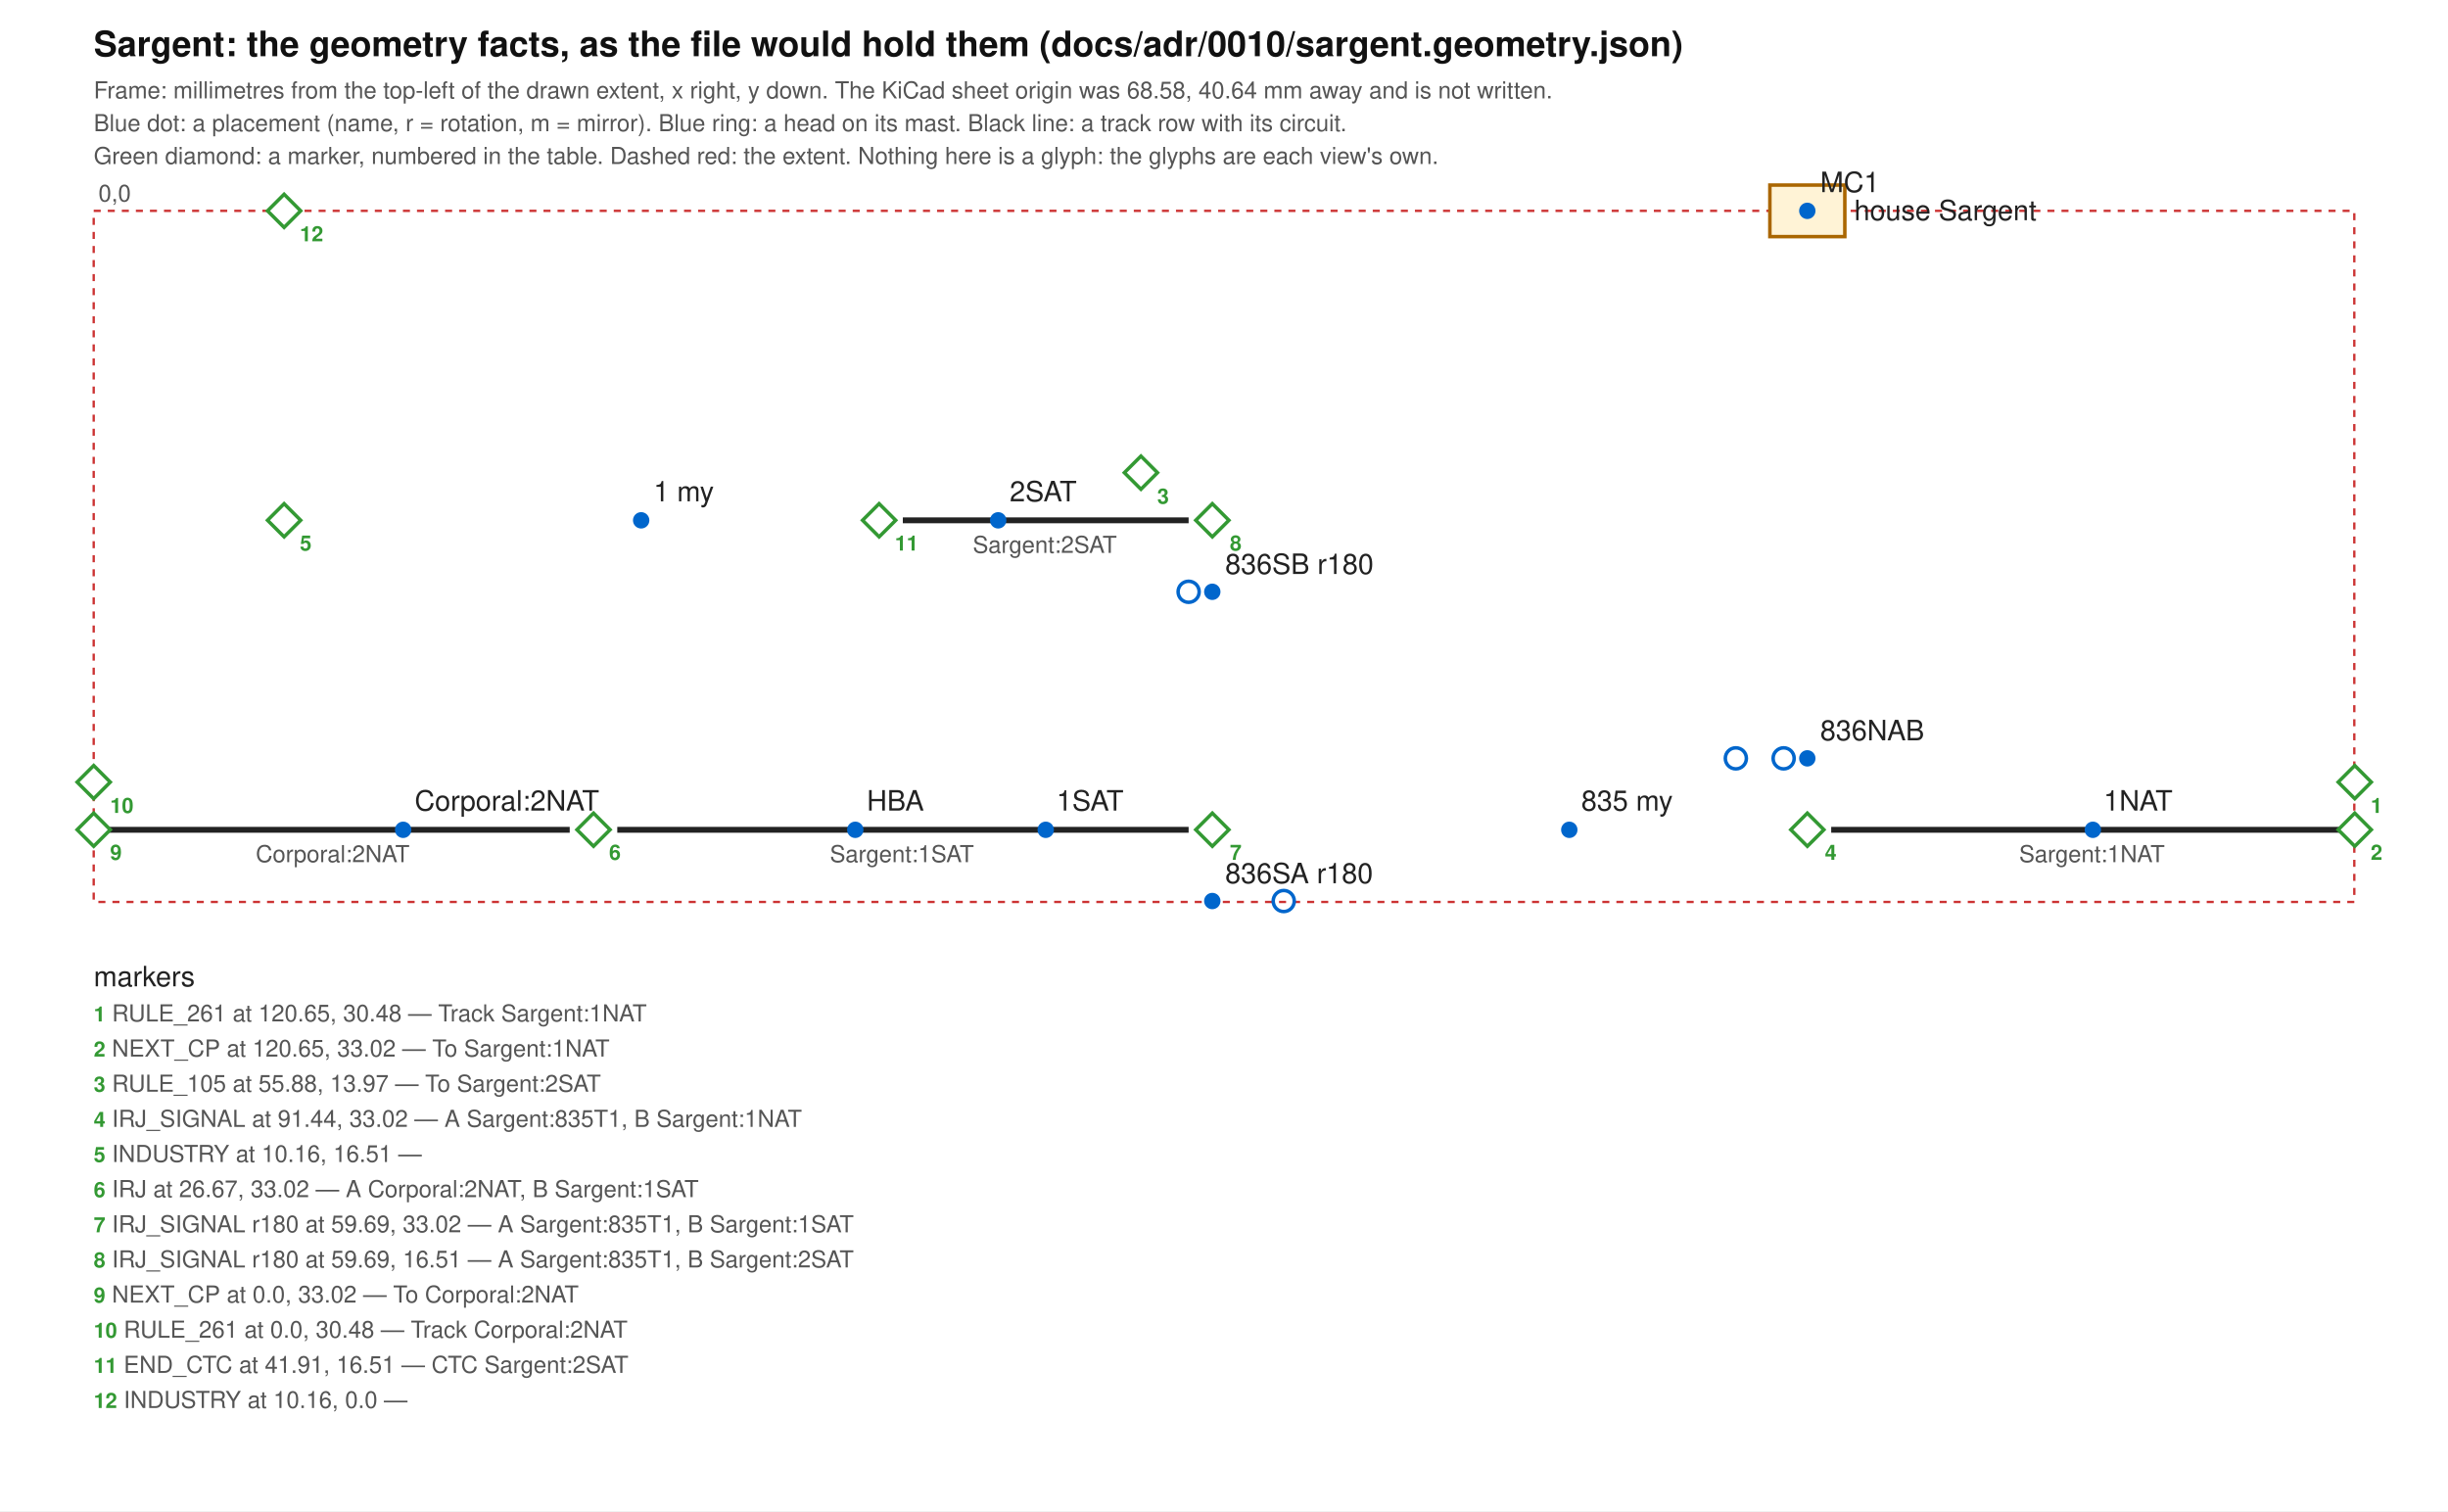
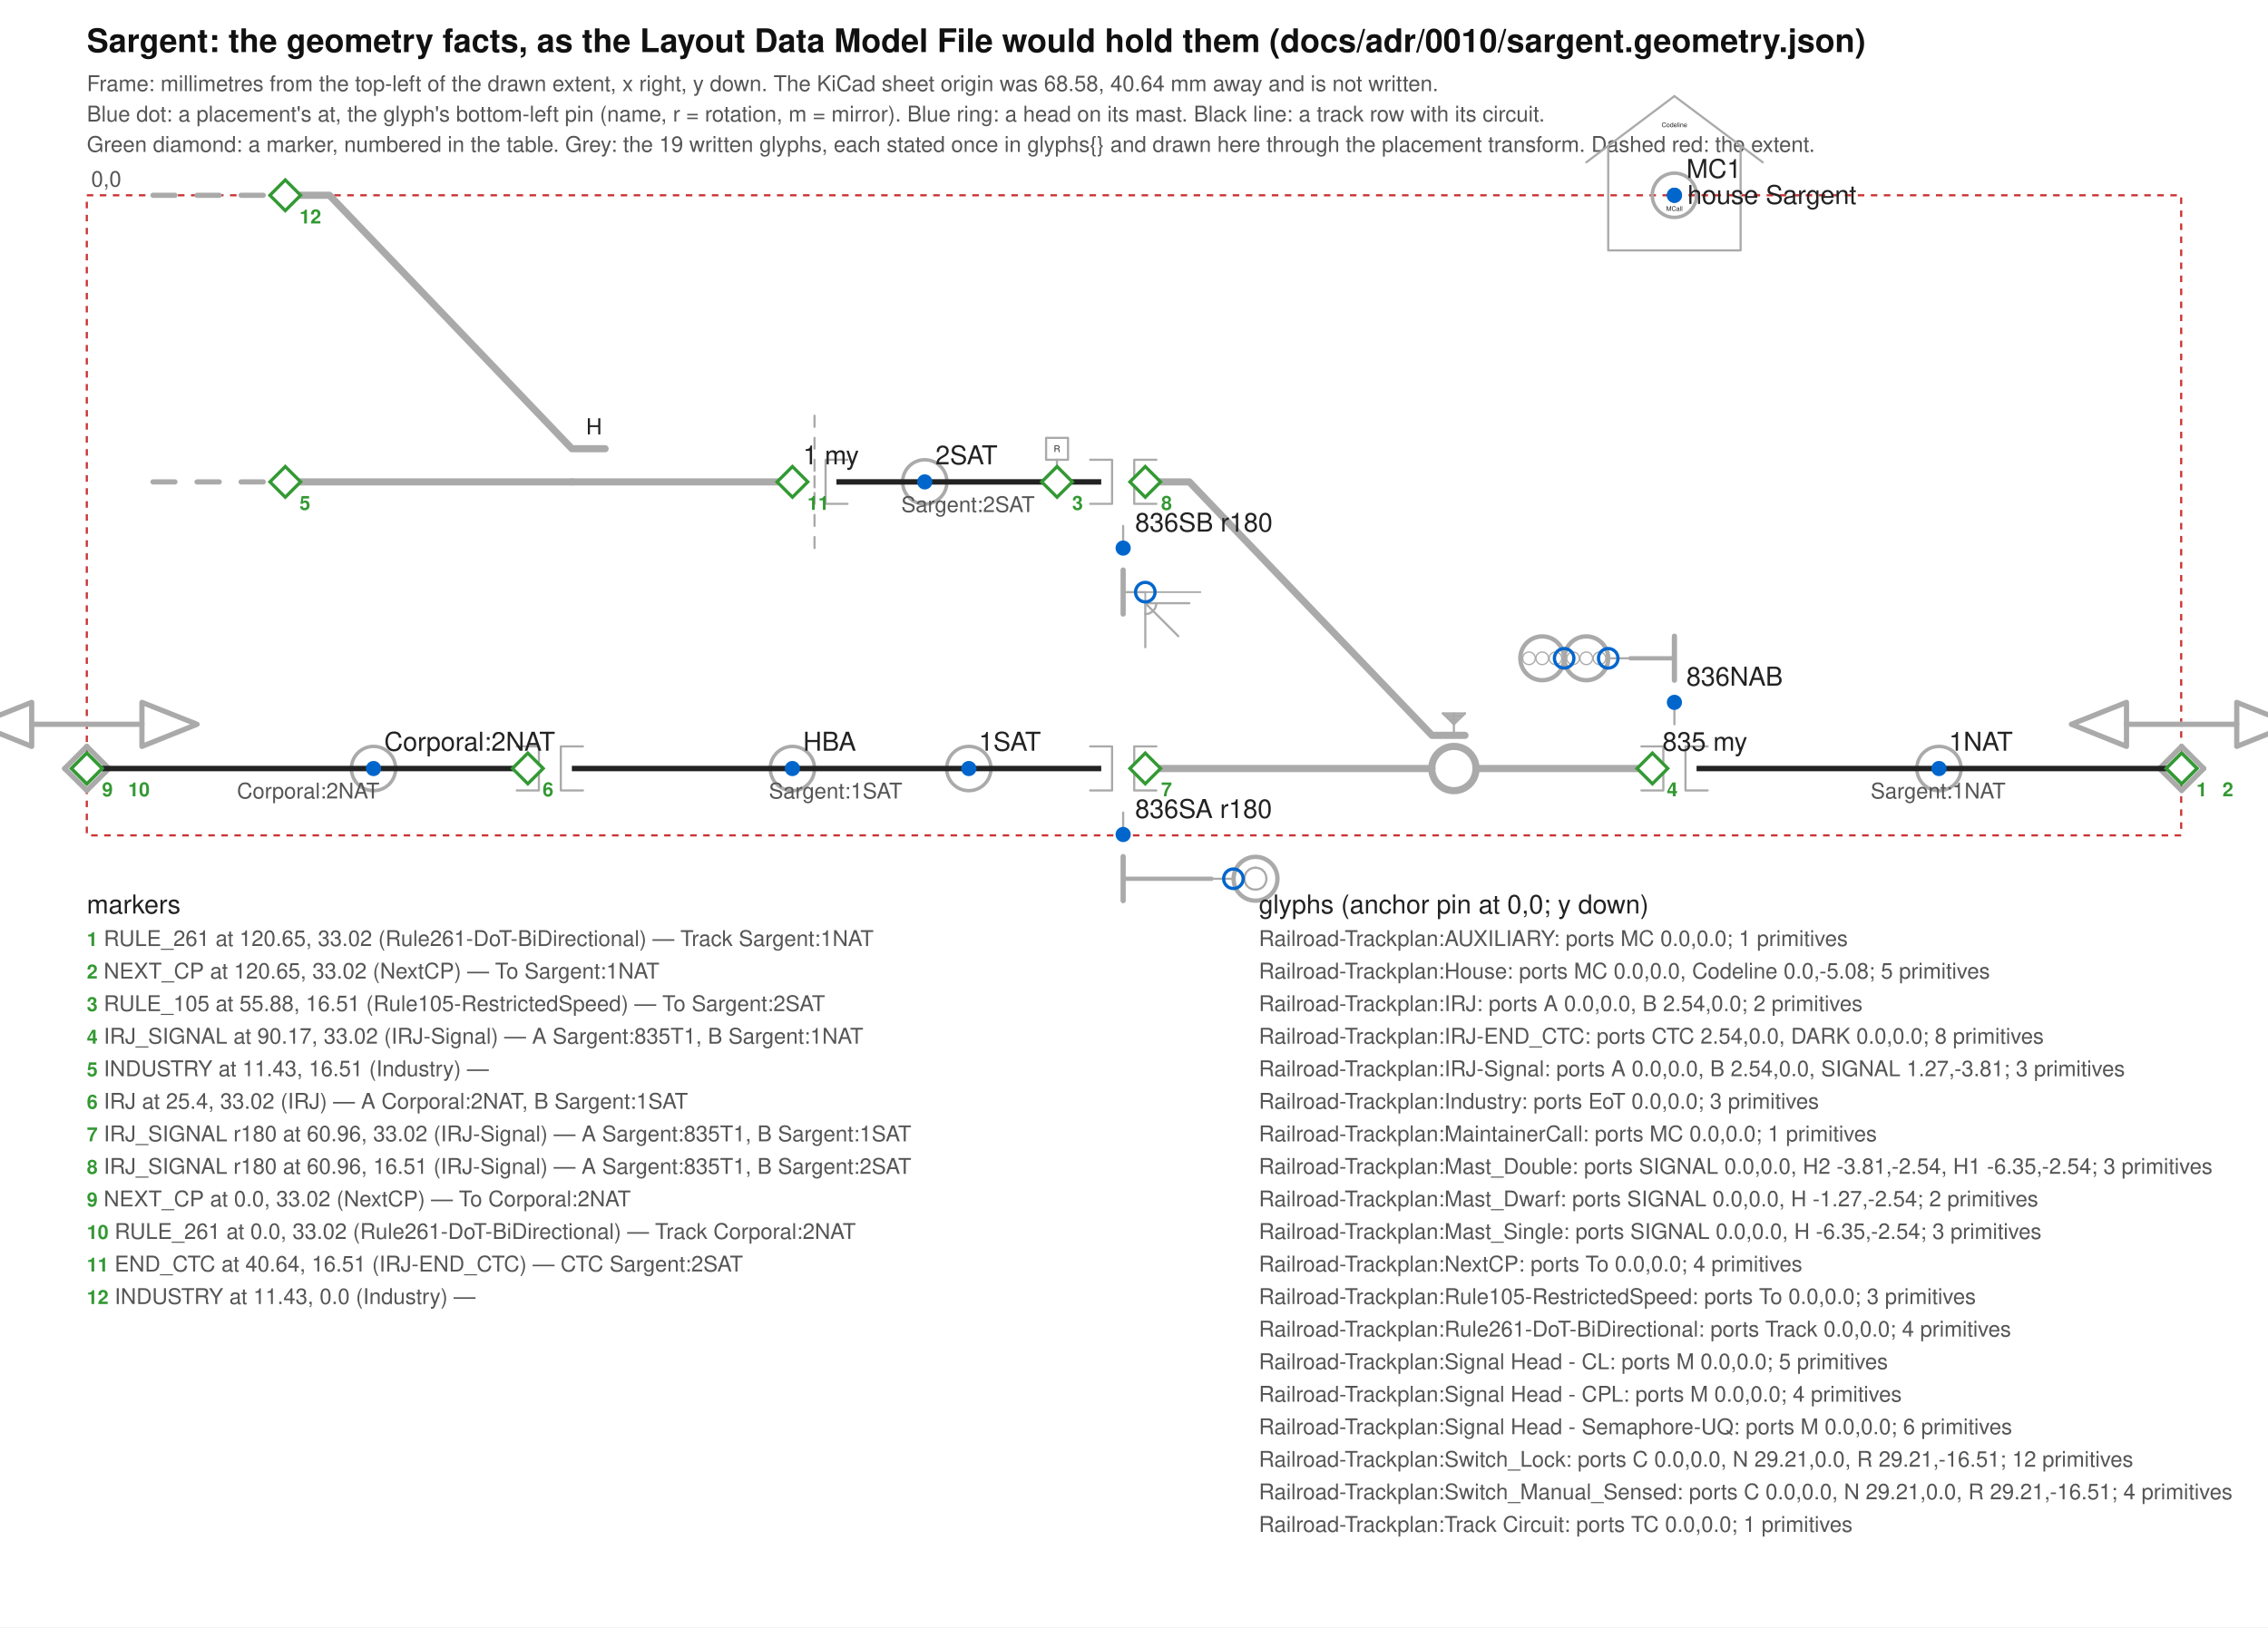
- <svg xmlns="http://www.w3.org/2000/svg" width="1045" height="645" viewBox="0 0 1045 645">
+ <svg xmlns="http://www.w3.org/2000/svg" width="1045" height="750" viewBox="0 0 1045 750">
  <style>
  text { font-family: Helvetica, Arial, sans-serif; }
  .t { font-size: 12px; fill: #222; }
  .s { font-size: 10px; fill: #555; }
  .h { font-size: 15px; font-weight: bold; fill: #111; }
  .track { stroke: #222; stroke-width: 2.5; fill: none; }
  .dark { stroke: #999; stroke-width: 2.5; stroke-dasharray: 5 4; fill: none; }
  .frame { stroke: #c33; stroke-width: 1; fill: none; stroke-dasharray: 3 3; }
  .glyph { stroke: #06c; stroke-width: 1.5; fill: none; }
  .port { fill: #06c; }
  .house { stroke: #a60; stroke-width: 1.5; fill: #fff3d6; }
  .marker { stroke: #393; stroke-width: 1.5; fill: #fff; }
  .mk { font-size: 9px; fill: #393; font-weight: bold; }
  .lamp { stroke: #222; stroke-width: 1.2; fill: #fff; }
  .route { stroke: #d22; stroke-width: 7; fill: none; opacity: .5; stroke-linecap: round; stroke-linejoin: round; }
  .panel { stroke: #bbb; fill: #fff; }
+   .g { stroke: #222; stroke-width: 1.2; fill: none; stroke-linecap: round; stroke-linejoin: round; }
+   .gf { stroke: #aaa; stroke-width: 1; fill: none; stroke-linecap: round; stroke-linejoin: round; }
</style>
  <rect width="100%" height="100%" fill="white" />
  <g transform="translate(40,90)">
-     <text class="h" x="0" y="-66">Sargent: the geometry facts, as the file would hold them (docs/adr/0010/sargent.geometry.json)</text>
+     <text class="h" x="0" y="-66">Sargent: the geometry facts, as the Layout Data Model File would hold them (docs/adr/0010/sargent.geometry.json)</text>
    <text class="s" x="0" y="-48">Frame: millimetres from the top-left of the drawn extent, x right, y down. The KiCad sheet origin was 68.58, 40.64 mm away and is not written.</text>
-     <text class="s" x="0" y="-34">Blue dot: a placement (name, r = rotation, m = mirror). Blue ring: a head on its mast. Black line: a track row with its circuit.</text>
-     <text class="s" x="0" y="-20">Green diamond: a marker, numbered in the table. Dashed red: the extent. Nothing here is a glyph: the glyphs are each view's own.</text>
+     <text class="s" x="0" y="-34">Blue dot: a placement's at, the glyph's bottom-left pin (name, r = rotation, m = mirror). Blue ring: a head on its mast. Black line: a track row with its circuit.</text>
+     <text class="s" x="0" y="-20">Green diamond: a marker, numbered in the table. Grey: the 19 written glyphs, each stated once in glyphs{} and drawn here through the placement transform. Dashed red: the extent.</text>
    <rect class="frame" x="0" y="0" width="965" height="295" />
    <text class="s" x="2" y="-4">0,0</text>
+     <polyline class="gf" points="721.4,264.2 640.1,264.2" style="stroke-width:3.3;" />
+     <polyline class="gf" points="635.0,238.8 629.9,243.8" />
+     <polyline class="gf" points="629.9,243.8 624.8,238.8" />
+     <polyline class="gf" points="629.9,248.9 629.9,238.8" />
+     <circle class="gf" cx="629.9" cy="264.2" r="10.2" style="stroke-width:3.3;" />
+     <polyline class="gf" points="629.2,242.2 630.7,242.2" />
+     <polyline class="gf" points="628.2,241.5 631.4,241.5" />
+     <polyline class="gf" points="627.2,240.5 632.4,240.5" />
+     <polyline class="gf" points="626.6,239.7 633.4,239.7" />
+     <polyline class="gf" points="624.8,238.8 635.0,238.8" />
+     <polyline class="gf" points="619.8,264.2 487.7,264.2" style="stroke-width:3.3;" />
+     <polyline class="gf" points="487.7,132.1 508.0,132.1 619.8,248.9 635.0,248.9" style="stroke-width:3.3;" />
+     <polyline class="gf" points="325.1,132.1 223.5,132.1" style="stroke-width:3.3;" />
+     <polyline class="gf" points="223.5,132.1 91.4,132.1" style="stroke-width:3.3;" />
+     <polyline class="gf" points="91.4,0.0 111.8,0.0 223.5,116.8 238.8,116.8" style="stroke-width:3.3;" />
+     <text x="233.7" y="110.2" text-anchor="middle" style="font-size:10.2px;fill:#222;stroke:none">H</text>
+     <circle class="gf" cx="132.1" cy="264.2" r="10.2" style="stroke-width:1.6;" />
+     <circle class="gf" cx="325.1" cy="264.2" r="10.2" style="stroke-width:1.6;" />
+     <circle class="gf" cx="731.5" cy="0.0" r="10.2" style="stroke-width:1.6;" />
+     <polyline class="gf" points="487.7,182.9 477.5,182.9" />
+     <polyline class="gf" points="477.5,193.0 477.5,172.7" style="stroke-width:2.4;" />
+     <polyline class="gf" points="487.7,182.9 513.1,182.9" style="stroke-width:0.8;" />
+     <polyline class="gf" points="492.8,188.0 492.7,188.5 492.7,189.0 492.5,189.4 492.4,189.9 492.2,190.4 491.9,190.8 491.6,191.2 491.3,191.6 490.9,191.9 490.5,192.2 490.1,192.4 489.6,192.7 489.2,192.8 488.7,192.9 488.2,193.0 487.7,193.0" />
+     <polyline class="gf" points="487.7,188.0 508.0,188.0" />
+     <polyline class="gf" points="487.7,188.0 502.9,203.2" />
+     <polyline class="gf" points="487.7,188.0 487.7,208.3" />
+     <polyline class="gf" points="487.7,182.9 487.7,188.0" style="stroke-width:0.8;" />
+     <circle class="gf" cx="853.4" cy="264.2" r="10.2" style="stroke-width:1.6;" />
+     <polyline class="gf" points="528.3,315.0 518.2,315.0" />
+     <polyline class="gf" points="477.5,325.1 477.5,304.8" style="stroke-width:2.4;" />
+     <polyline class="gf" points="477.5,315.0 518.2,315.0" style="stroke-width:2.0;" />
+     <circle class="gf" cx="538.5" cy="315.0" r="10.1" style="stroke-width:2.0;" />
+     <polyline class="gf" points="543.5,315.0 543.5,315.5 543.4,316.0 543.3,316.4 543.1,316.9 542.9,317.4 542.7,317.8 542.4,318.2 542.0,318.6 541.7,318.9 541.3,319.2 540.9,319.4 540.4,319.7 539.9,319.8 539.4,319.9 539.0,320.0 538.5,320.0" />
+     <polyline class="gf" points="538.5,320.0 538.0,320.0 537.5,319.9 537.0,319.8 536.5,319.7 536.1,319.4 535.6,319.2 535.2,318.9 534.9,318.6 534.5,318.2 534.2,317.8 534.0,317.4 533.8,316.9 533.6,316.4 533.5,316.0 533.4,315.5 533.4,315.0" />
+     <polyline class="gf" points="538.5,309.9 539.0,309.9 539.4,310.0 539.9,310.1 540.4,310.3 540.9,310.5 541.3,310.7 541.7,311.0 542.0,311.4 542.4,311.7 542.7,312.1 542.9,312.6 543.1,313.0 543.3,313.5 543.4,314.0 543.5,314.5 543.5,315.0" />
+     <polyline class="gf" points="533.4,315.0 533.4,314.5 533.5,314.0 533.6,313.5 533.8,313.0 534.0,312.6 534.2,312.1 534.5,311.7 534.9,311.4 535.2,311.0 535.6,310.7 536.1,310.5 536.5,310.3 537.0,310.1 537.5,310.0 538.0,309.9 538.5,309.9" />
+     <polyline class="gf" points="701.0,213.4 711.2,213.4" />
+     <polyline class="gf" points="731.5,203.2 731.5,223.5" style="stroke-width:2.4;" />
+     <polyline class="gf" points="731.5,213.4 711.2,213.4" style="stroke-width:2.0;" />
+     <circle class="gf" cx="664.5" cy="213.4" r="2.9" style="stroke-width:0.6;" />
+     <circle class="gf" cx="670.6" cy="213.4" r="2.9" style="stroke-width:0.6;" />
+     <circle class="gf" cx="670.6" cy="213.4" r="10.1" style="stroke-width:2.0;" />
+     <circle class="gf" cx="676.7" cy="213.4" r="2.9" style="stroke-width:0.6;" />
+     <circle class="gf" cx="684.8" cy="213.4" r="2.9" style="stroke-width:0.6;" />
+     <circle class="gf" cx="690.9" cy="213.4" r="2.9" style="stroke-width:0.6;" />
+     <circle class="gf" cx="690.9" cy="213.4" r="10.1" style="stroke-width:2.0;" />
+     <circle class="gf" cx="697.0" cy="213.4" r="2.9" style="stroke-width:0.6;" />
+     <circle class="gf" cx="406.4" cy="264.2" r="10.2" style="stroke-width:1.6;" />
+     <circle class="gf" cx="386.1" cy="132.1" r="10.2" style="stroke-width:1.6;" />
+     <polyline class="gf" points="731.5,-45.7 772.2,-15.2" />
+     <polyline class="gf" points="701.0,-22.4 701.0,25.4 762.0,25.4 762.0,-22.4" />
+     <polyline class="gf" points="731.5,-45.7 690.9,-15.2" />
+     <text x="731.5" y="-31.4" text-anchor="middle" style="font-size:3.0px;fill:#222;stroke:none">Codeline</text>
+     <text x="731.5" y="7.2" text-anchor="middle" style="font-size:3.0px;fill:#222;stroke:none">MCall</text>
+     <polyline class="gf" points="939.8,254.0 939.8,233.7 914.4,243.8 939.8,254.0" style="stroke-width:2.4;" />
+     <polyline class="gf" points="965.2,243.8 939.8,243.8" style="stroke-width:2.4;" />
+     <polyline class="gf" points="965.2,243.8 990.6,243.8" style="stroke-width:2.4;" />
+     <polyline class="gf" points="990.6,233.7 990.6,254.0 1016.0,243.8 990.6,233.7" style="stroke-width:2.4;" />
+     <polyline class="gf" points="955.0,264.2 965.2,274.3" style="stroke-width:2.4;" />
+     <polyline class="gf" points="965.2,254.0 955.0,264.2" style="stroke-width:2.4;" />
+     <polyline class="gf" points="965.2,254.0 975.4,264.2" style="stroke-width:2.4;" />
+     <polyline class="gf" points="975.4,264.2 965.2,274.3" style="stroke-width:2.4;" />
+     <polyline class="gf" points="442.0,111.8 452.1,111.8 452.1,121.9 442.0,121.9 442.0,111.8" />
+     <polyline class="gf" points="447.0,132.1 447.0,121.9" />
+     <text x="447.0" y="118.3" text-anchor="middle" style="font-size:4.1px;fill:#222;stroke:none">R</text>
+     <polyline class="gf" points="716.3,254.0 726.4,254.0 726.4,274.3 716.3,274.3" />
+     <polyline class="gf" points="746.8,254.0 736.6,254.0 736.6,274.3 746.8,274.3" />
+     <polyline class="gf" points="731.5,233.7 731.5,243.8" />
+     <polyline class="gf" points="30.5,132.1 40.6,132.1" style="stroke-width:2.4;" />
+     <polyline class="gf" points="50.8,132.1 61.0,132.1" style="stroke-width:2.4;" />
+     <polyline class="gf" points="71.1,132.1 81.3,132.1" style="stroke-width:2.4;" />
+     <polyline class="gf" points="198.1,254.0 208.3,254.0 208.3,274.3 198.1,274.3" />
+     <polyline class="gf" points="228.6,254.0 218.4,254.0 218.4,274.3 228.6,274.3" />
+     <polyline class="gf" points="492.8,274.3 482.6,274.3 482.6,254.0 492.8,254.0" />
+     <polyline class="gf" points="462.3,274.3 472.4,274.3 472.4,254.0 462.3,254.0" />
+     <polyline class="gf" points="477.5,294.6 477.5,284.5" />
+     <polyline class="gf" points="492.8,142.2 482.6,142.2 482.6,121.9 492.8,121.9" />
+     <polyline class="gf" points="462.3,142.2 472.4,142.2 472.4,121.9 462.3,121.9" />
+     <polyline class="gf" points="477.5,162.6 477.5,152.4" />
+     <polyline class="gf" points="-10.2,264.2 0.0,274.3" style="stroke-width:2.4;" />
+     <polyline class="gf" points="0.0,254.0 -10.2,264.2" style="stroke-width:2.4;" />
+     <polyline class="gf" points="0.0,254.0 10.2,264.2" style="stroke-width:2.4;" />
+     <polyline class="gf" points="10.2,264.2 0.0,274.3" style="stroke-width:2.4;" />
+     <polyline class="gf" points="-25.4,254.0 -25.4,233.7 -50.8,243.8 -25.4,254.0" style="stroke-width:2.4;" />
+     <polyline class="gf" points="0.0,243.8 -25.4,243.8" style="stroke-width:2.4;" />
+     <polyline class="gf" points="0.0,243.8 25.4,243.8" style="stroke-width:2.4;" />
+     <polyline class="gf" points="25.4,233.7 25.4,254.0 50.8,243.8 25.4,233.7" style="stroke-width:2.4;" />
+     <polyline class="gf" points="335.3,101.6 335.3,106.7" />
+     <polyline class="gf" points="335.3,111.8 335.3,116.8" />
+     <polyline class="gf" points="335.3,121.9 335.3,127.0" />
+     <polyline class="gf" points="335.3,129.5 335.3,134.6" />
+     <polyline class="gf" points="335.3,137.2 335.3,142.2" />
+     <polyline class="gf" points="335.3,147.3 335.3,152.4" />
+     <polyline class="gf" points="335.3,157.5 335.3,162.6" />
+     <polyline class="gf" points="350.5,121.9 340.4,121.9 340.4,142.2 350.5,142.2" />
+     <polyline class="gf" points="30.5,0.0 40.6,0.0" style="stroke-width:2.4;" />
+     <polyline class="gf" points="50.8,0.0 61.0,0.0" style="stroke-width:2.4;" />
+     <polyline class="gf" points="71.1,0.0 81.3,0.0" style="stroke-width:2.4;" />
    <polyline class="track" points="741.7,264.2 965.2,264.2" />
    <text class="s" x="853" y="278" text-anchor="middle">Sargent:1NAT</text>
    <polyline class="track" points="345.4,132.1 467.4,132.1" />
    <text class="s" x="406" y="146" text-anchor="middle">Sargent:2SAT</text>
    <polyline class="track" points="223.5,264.2 467.4,264.2" />
    <text class="s" x="345" y="278" text-anchor="middle">Sargent:1SAT</text>
    <polyline class="track" points="0.0,264.2 203.2,264.2" />
    <text class="s" x="102" y="278" text-anchor="middle">Corporal:2NAT</text>
-     <rect class="house" x="715.52" y="-11.0" width="32" height="22" />
-     <text class="t" x="751.52" y="4.0">house Sargent</text>
-     <circle class="port" cx="629.9" cy="264.2" r="3.5" />
-     <text class="t" x="635" y="256">835 my</text>
-     <circle class="port" cx="233.7" cy="132.1" r="3.5" />
-     <text class="t" x="239" y="124">1 my</text>
+     <circle class="port" cx="731.5" cy="0.0" r="3.5" />
+     <text class="t" x="737.52" y="4.0">house Sargent</text>
+     <circle class="port" cx="721.4" cy="264.2" r="3.5" />
+     <text class="t" x="726" y="256">835 my</text>
+     <circle class="port" cx="325.1" cy="132.1" r="3.5" />
+     <text class="t" x="330" y="124">1 my</text>
    <circle class="port" cx="132.1" cy="264.2" r="3.5" />
    <text class="t" x="137" y="256">Corporal:2NAT</text>
    <circle class="port" cx="325.1" cy="264.2" r="3.5" />
    <text class="t" x="330" y="256">HBA</text>
    <circle class="port" cx="731.5" cy="0.0" r="3.5" />
    <text class="t" x="737" y="-8">MC1</text>
    <circle class="port" cx="477.5" cy="162.6" r="3.5" />
    <text class="t" x="483" y="155">836SB r180</text>
-     <circle class="glyph" cx="467.4" cy="162.6" r="4.5" />
+     <circle class="glyph" cx="487.7" cy="182.9" r="4.5" />
    <circle class="port" cx="853.4" cy="264.2" r="3.5" />
    <text class="t" x="858" y="256">1NAT</text>
    <circle class="port" cx="477.5" cy="294.6" r="3.5" />
    <text class="t" x="483" y="287">836SA r180</text>
-     <circle class="glyph" cx="508.0" cy="294.6" r="4.5" />
+     <circle class="glyph" cx="528.3" cy="315.0" r="4.5" />
    <circle class="port" cx="731.5" cy="233.7" r="3.5" />
    <text class="t" x="737" y="226">836NAB</text>
-     <circle class="glyph" cx="701.0" cy="233.7" r="4.5" />
-     <circle class="glyph" cx="721.4" cy="233.7" r="4.5" />
+     <circle class="glyph" cx="680.7" cy="213.4" r="4.5" />
+     <circle class="glyph" cx="701.0" cy="213.4" r="4.5" />
    <circle class="port" cx="406.4" cy="264.2" r="3.5" />
    <text class="t" x="411" y="256">1SAT</text>
    <circle class="port" cx="386.1" cy="132.1" r="3.5" />
    <text class="t" x="391" y="124">2SAT</text>
-     <rect class="marker" x="960.2" y="238.84" width="10" height="10" transform="rotate(45 965.2 243.84)" />
-     <text class="mk" x="972" y="257">1</text>
    <rect class="marker" x="960.2" y="259.16" width="10" height="10" transform="rotate(45 965.2 264.16)" />
-     <text class="mk" x="972" y="277">2</text>
-     <rect class="marker" x="442.04" y="106.76" width="10" height="10" transform="rotate(45 447.04 111.76)" />
-     <text class="mk" x="454" y="125">3</text>
-     <rect class="marker" x="726.52" y="259.16" width="10" height="10" transform="rotate(45 731.52 264.16)" />
-     <text class="mk" x="739" y="277">4</text>
-     <rect class="marker" x="76.28" y="127.08" width="10" height="10" transform="rotate(45 81.28 132.08)" />
-     <text class="mk" x="88" y="145">5</text>
-     <rect class="marker" x="208.36" y="259.16" width="10" height="10" transform="rotate(45 213.36 264.16)" />
-     <text class="mk" x="220" y="277">6</text>
-     <rect class="marker" x="472.52" y="259.16" width="10" height="10" transform="rotate(45 477.52 264.16)" />
-     <text class="mk" x="485" y="277">7</text>
-     <rect class="marker" x="472.52" y="127.08" width="10" height="10" transform="rotate(45 477.52 132.08)" />
-     <text class="mk" x="485" y="145">8</text>
+     <text class="mk" x="972" y="277">1</text>
+     <rect class="marker" x="960.2" y="259.16" width="10" height="10" transform="rotate(45 965.2 264.16)" />
+     <text class="mk" x="984" y="277">2</text>
+     <rect class="marker" x="442.04" y="127.08" width="10" height="10" transform="rotate(45 447.04 132.08)" />
+     <text class="mk" x="454" y="145">3</text>
+     <rect class="marker" x="716.36" y="259.16" width="10" height="10" transform="rotate(45 721.36 264.16)" />
+     <text class="mk" x="728" y="277">4</text>
+     <rect class="marker" x="86.44" y="127.08" width="10" height="10" transform="rotate(45 91.44 132.08)" />
+     <text class="mk" x="98" y="145">5</text>
+     <rect class="marker" x="198.2" y="259.16" width="10" height="10" transform="rotate(45 203.2 264.16)" />
+     <text class="mk" x="210" y="277">6</text>
+     <rect class="marker" x="482.68" y="259.16" width="10" height="10" transform="rotate(45 487.68 264.16)" />
+     <text class="mk" x="495" y="277">7</text>
+     <rect class="marker" x="482.68" y="127.08" width="10" height="10" transform="rotate(45 487.68 132.08)" />
+     <text class="mk" x="495" y="145">8</text>
    <rect class="marker" x="-5.0" y="259.16" width="10" height="10" transform="rotate(45 0.0 264.16)" />
    <text class="mk" x="7" y="277">9</text>
-     <rect class="marker" x="-5.0" y="238.84" width="10" height="10" transform="rotate(45 0.0 243.84)" />
-     <text class="mk" x="7" y="257">10</text>
-     <rect class="marker" x="330.28" y="127.08" width="10" height="10" transform="rotate(45 335.28 132.08)" />
-     <text class="mk" x="342" y="145">11</text>
-     <rect class="marker" x="76.28" y="-5.0" width="10" height="10" transform="rotate(45 81.28 0.0)" />
-     <text class="mk" x="88" y="13">12</text>
+     <rect class="marker" x="-5.0" y="259.16" width="10" height="10" transform="rotate(45 0.0 264.16)" />
+     <text class="mk" x="19" y="277">10</text>
+     <rect class="marker" x="320.12" y="127.08" width="10" height="10" transform="rotate(45 325.12 132.08)" />
+     <text class="mk" x="332" y="145">11</text>
+     <rect class="marker" x="86.44" y="-5.0" width="10" height="10" transform="rotate(45 91.44 0.0)" />
+     <text class="mk" x="98" y="13">12</text>
    <g transform="translate(0,331)">
      <text class="t" x="0" y="0">markers</text>
      <text class="s" x="0" y="15">
-         <tspan class="mk">1</tspan>  RULE_261 at 120.65, 30.48  —  Track Sargent:1NAT</text>
+         <tspan class="mk">1</tspan>  RULE_261 at 120.65, 33.02  (Rule261-DoT-BiDirectional)  —  Track Sargent:1NAT</text>
      <text class="s" x="0" y="30">
-         <tspan class="mk">2</tspan>  NEXT_CP at 120.65, 33.02  —  To Sargent:1NAT</text>
+         <tspan class="mk">2</tspan>  NEXT_CP at 120.65, 33.02  (NextCP)  —  To Sargent:1NAT</text>
      <text class="s" x="0" y="45">
-         <tspan class="mk">3</tspan>  RULE_105 at 55.88, 13.97  —  To Sargent:2SAT</text>
+         <tspan class="mk">3</tspan>  RULE_105 at 55.88, 16.51  (Rule105-RestrictedSpeed)  —  To Sargent:2SAT</text>
      <text class="s" x="0" y="60">
-         <tspan class="mk">4</tspan>  IRJ_SIGNAL at 91.44, 33.02  —  A Sargent:835T1, B Sargent:1NAT</text>
+         <tspan class="mk">4</tspan>  IRJ_SIGNAL at 90.17, 33.02  (IRJ-Signal)  —  A Sargent:835T1, B Sargent:1NAT</text>
      <text class="s" x="0" y="75">
-         <tspan class="mk">5</tspan>  INDUSTRY at 10.16, 16.51  —  </text>
+         <tspan class="mk">5</tspan>  INDUSTRY at 11.43, 16.51  (Industry)  —  </text>
      <text class="s" x="0" y="90">
-         <tspan class="mk">6</tspan>  IRJ at 26.67, 33.02  —  A Corporal:2NAT, B Sargent:1SAT</text>
+         <tspan class="mk">6</tspan>  IRJ at 25.4, 33.02  (IRJ)  —  A Corporal:2NAT, B Sargent:1SAT</text>
      <text class="s" x="0" y="105">
-         <tspan class="mk">7</tspan>  IRJ_SIGNAL r180 at 59.69, 33.02  —  A Sargent:835T1, B Sargent:1SAT</text>
+         <tspan class="mk">7</tspan>  IRJ_SIGNAL r180 at 60.96, 33.02  (IRJ-Signal)  —  A Sargent:835T1, B Sargent:1SAT</text>
      <text class="s" x="0" y="120">
-         <tspan class="mk">8</tspan>  IRJ_SIGNAL r180 at 59.69, 16.51  —  A Sargent:835T1, B Sargent:2SAT</text>
+         <tspan class="mk">8</tspan>  IRJ_SIGNAL r180 at 60.96, 16.51  (IRJ-Signal)  —  A Sargent:835T1, B Sargent:2SAT</text>
      <text class="s" x="0" y="135">
-         <tspan class="mk">9</tspan>  NEXT_CP at 0.0, 33.02  —  To Corporal:2NAT</text>
+         <tspan class="mk">9</tspan>  NEXT_CP at 0.0, 33.02  (NextCP)  —  To Corporal:2NAT</text>
      <text class="s" x="0" y="150">
-         <tspan class="mk">10</tspan>  RULE_261 at 0.0, 30.48  —  Track Corporal:2NAT</text>
+         <tspan class="mk">10</tspan>  RULE_261 at 0.0, 33.02  (Rule261-DoT-BiDirectional)  —  Track Corporal:2NAT</text>
      <text class="s" x="0" y="165">
-         <tspan class="mk">11</tspan>  END_CTC at 41.91, 16.51  —  CTC Sargent:2SAT</text>
+         <tspan class="mk">11</tspan>  END_CTC at 40.64, 16.51  (IRJ-END_CTC)  —  CTC Sargent:2SAT</text>
      <text class="s" x="0" y="180">
-         <tspan class="mk">12</tspan>  INDUSTRY at 10.16, 0.0  —  </text>
+         <tspan class="mk">12</tspan>  INDUSTRY at 11.43, 0.0  (Industry)  —  </text>
+     </g>
+     <g transform="translate(540,331)">
+       <text class="t" x="0" y="0">glyphs (anchor pin at 0,0; y down)</text>
+       <text class="s" x="0" y="15">Railroad-Trackplan:AUXILIARY: ports MC 0.0,0.0; 1 primitives</text>
+       <text class="s" x="0" y="30">Railroad-Trackplan:House: ports MC 0.0,0.0, Codeline 0.0,-5.08; 5 primitives</text>
+       <text class="s" x="0" y="45">Railroad-Trackplan:IRJ: ports A 0.0,0.0, B 2.54,0.0; 2 primitives</text>
+       <text class="s" x="0" y="60">Railroad-Trackplan:IRJ-END_CTC: ports CTC 2.54,0.0, DARK 0.0,0.0; 8 primitives</text>
+       <text class="s" x="0" y="75">Railroad-Trackplan:IRJ-Signal: ports A 0.0,0.0, B 2.54,0.0, SIGNAL 1.27,-3.81; 3 primitives</text>
+       <text class="s" x="0" y="90">Railroad-Trackplan:Industry: ports EoT 0.0,0.0; 3 primitives</text>
+       <text class="s" x="0" y="105">Railroad-Trackplan:MaintainerCall: ports MC 0.0,0.0; 1 primitives</text>
+       <text class="s" x="0" y="120">Railroad-Trackplan:Mast_Double: ports SIGNAL 0.0,0.0, H2 -3.81,-2.54, H1 -6.35,-2.54; 3 primitives</text>
+       <text class="s" x="0" y="135">Railroad-Trackplan:Mast_Dwarf: ports SIGNAL 0.0,0.0, H -1.27,-2.54; 2 primitives</text>
+       <text class="s" x="0" y="150">Railroad-Trackplan:Mast_Single: ports SIGNAL 0.0,0.0, H -6.35,-2.54; 3 primitives</text>
+       <text class="s" x="0" y="165">Railroad-Trackplan:NextCP: ports To 0.0,0.0; 4 primitives</text>
+       <text class="s" x="0" y="180">Railroad-Trackplan:Rule105-RestrictedSpeed: ports To 0.0,0.0; 3 primitives</text>
+       <text class="s" x="0" y="195">Railroad-Trackplan:Rule261-DoT-BiDirectional: ports Track 0.0,0.0; 4 primitives</text>
+       <text class="s" x="0" y="210">Railroad-Trackplan:Signal Head - CL: ports M 0.0,0.0; 5 primitives</text>
+       <text class="s" x="0" y="225">Railroad-Trackplan:Signal Head - CPL: ports M 0.0,0.0; 4 primitives</text>
+       <text class="s" x="0" y="240">Railroad-Trackplan:Signal Head - Semaphore-UQ: ports M 0.0,0.0; 6 primitives</text>
+       <text class="s" x="0" y="255">Railroad-Trackplan:Switch_Lock: ports C 0.0,0.0, N 29.21,0.0, R 29.21,-16.51; 12 primitives</text>
+       <text class="s" x="0" y="270">Railroad-Trackplan:Switch_Manual_Sensed: ports C 0.0,0.0, N 29.21,0.0, R 29.21,-16.51; 4 primitives</text>
+       <text class="s" x="0" y="285">Railroad-Trackplan:Track Circuit: ports TC 0.0,0.0; 1 primitives</text>
    </g>
  </g>
</svg>
